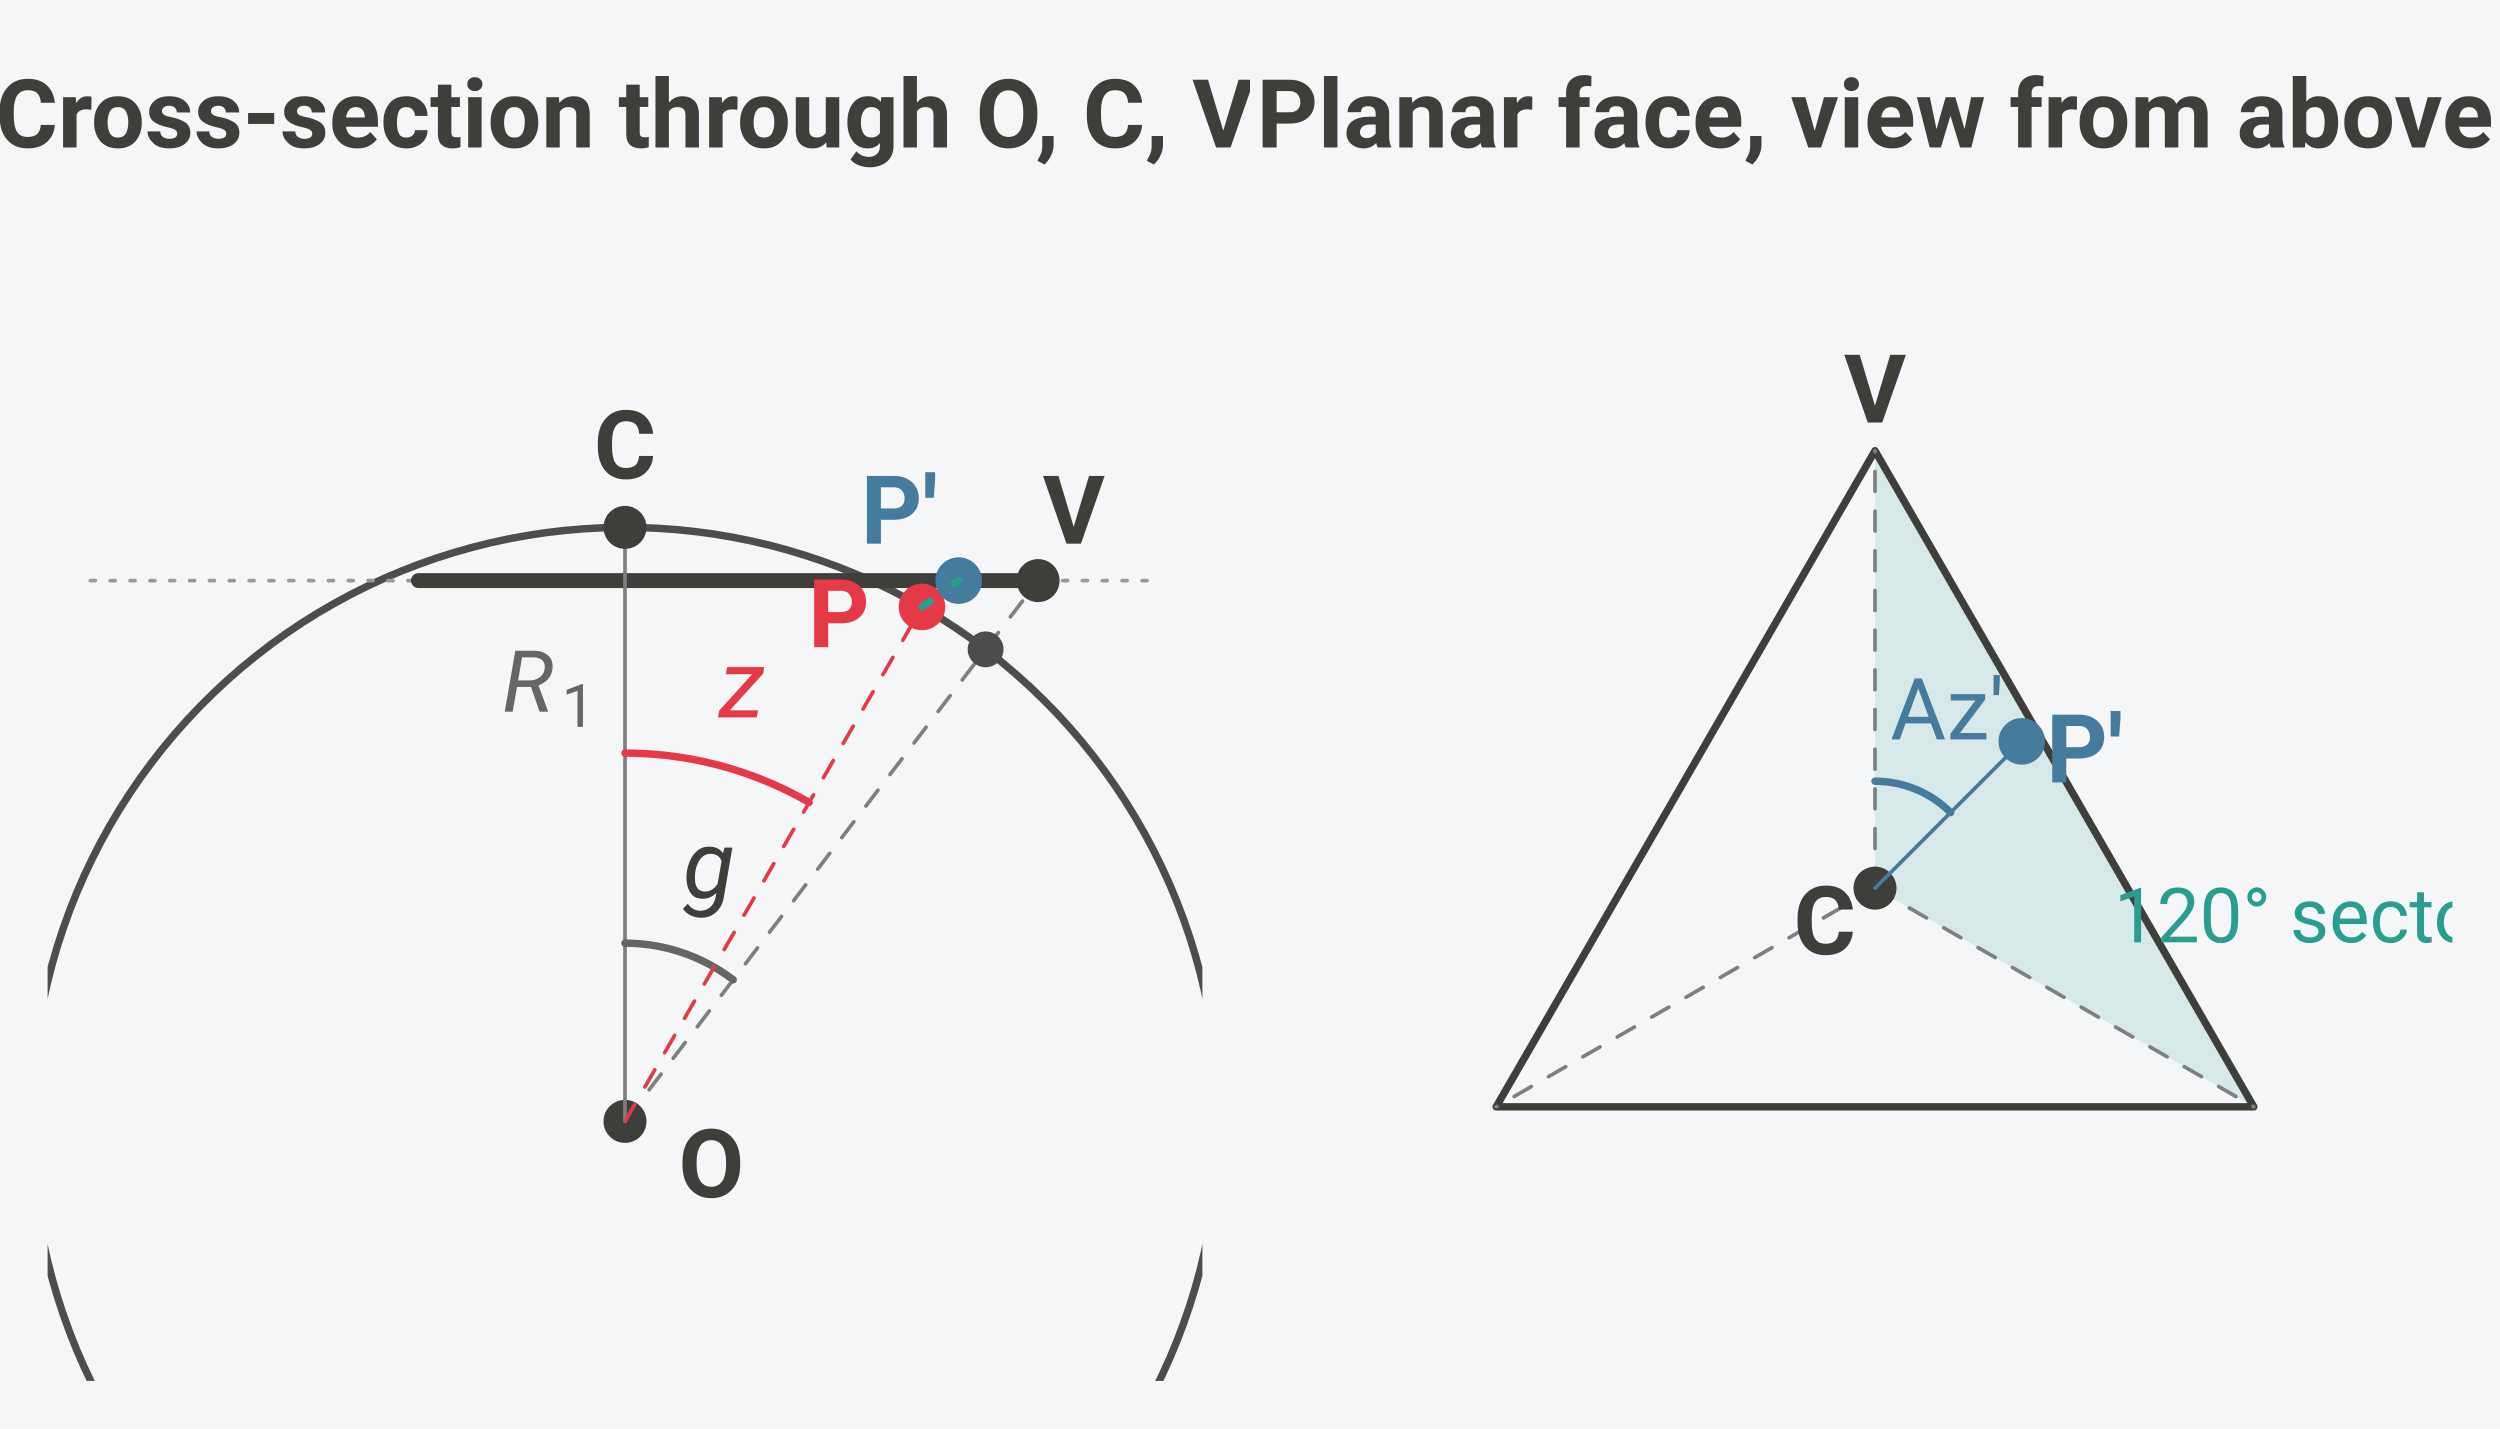
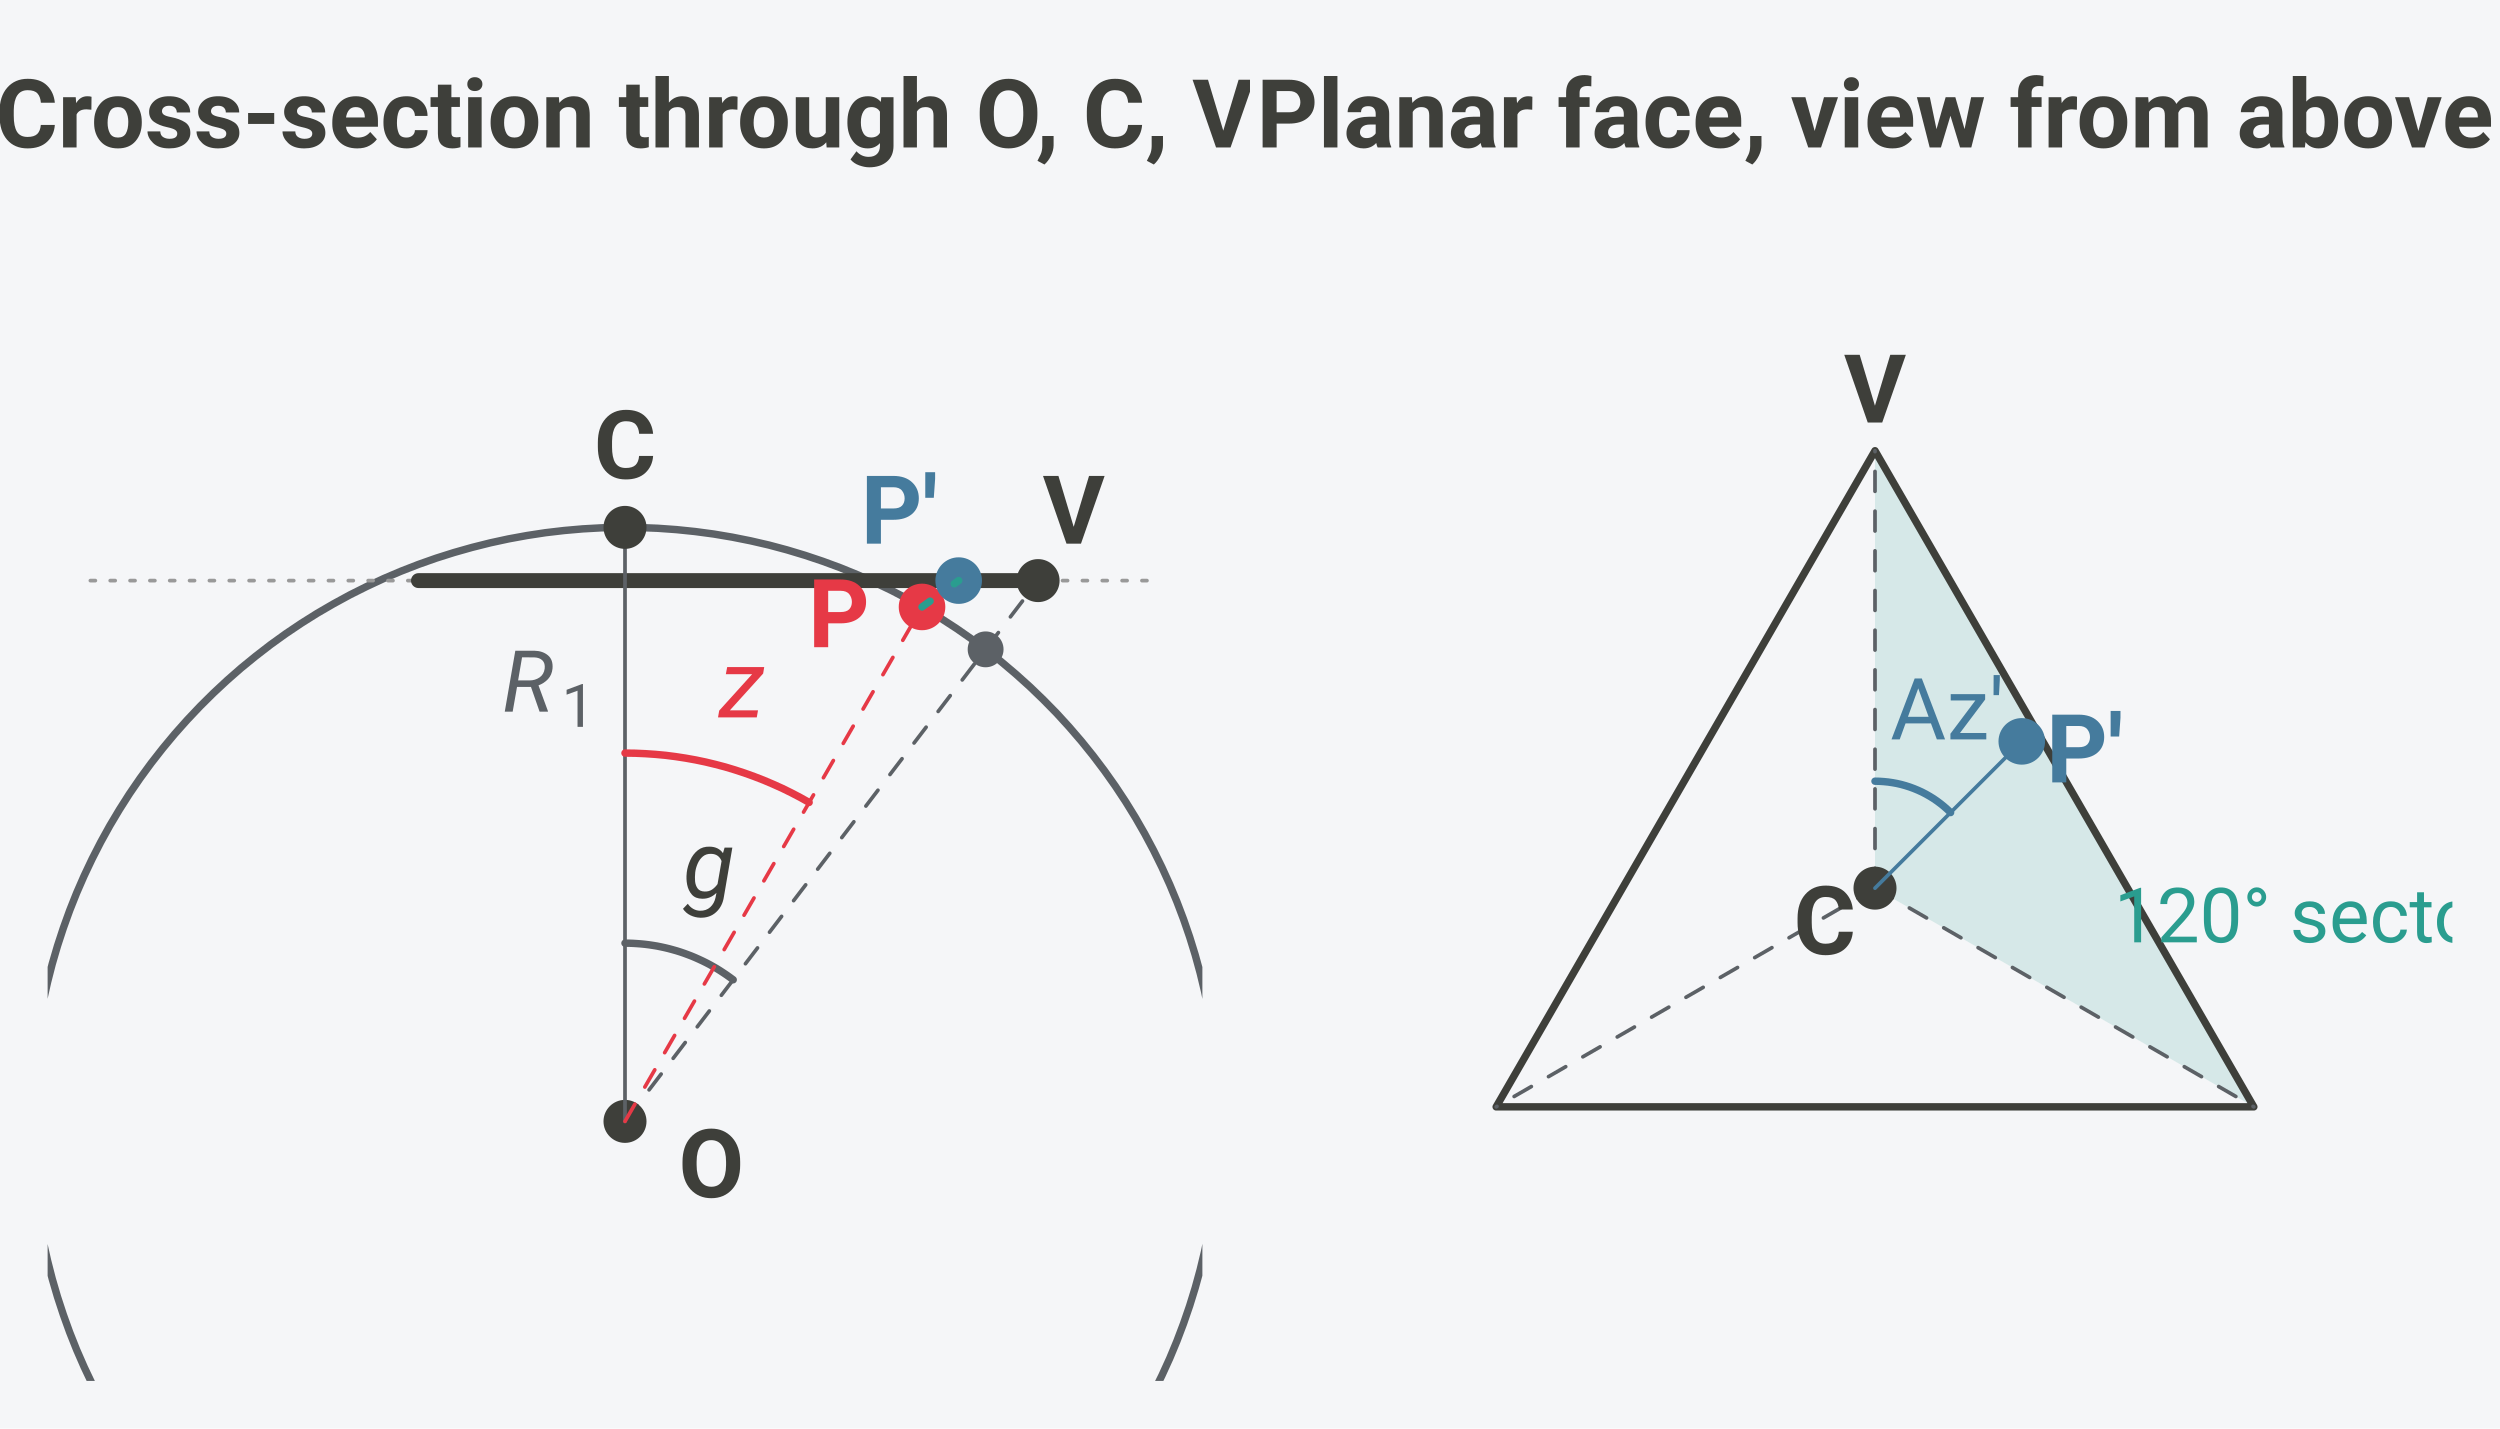
<svg xmlns="http://www.w3.org/2000/svg" width="504.00pt" height="288.00pt" viewBox="0 0 504.00 288.00">
  <g class="svglite">
    <defs>
      <style type="text/css">
    /* theme-aware-processed */
    .svglite line, .svglite polyline, .svglite polygon, .svglite path, .svglite circle {
      fill: none;
      stroke: #3E3F3A;
      stroke-linecap: round;
      stroke-linejoin: round;
      stroke-miterlimit: 10.00;
    }
    .svglite &gt; g &gt; rect {
      fill: none;
      stroke: #3E3F3A;
      stroke-linecap: round;
      stroke-linejoin: round;
      stroke-miterlimit: 10.00;
    }
    .svglite text {
      white-space: pre;
      fill: #3E3F3A;
    }
    .svglite g.glyphgroup path {
      fill: inherit;
      stroke: none;
    }
  </style>
    </defs>
    <rect class="svg-bg" width="100%" height="100%" style="stroke: none; fill: #F5F6F8;" />
    <defs>
      <clipPath id="cpMC4wMHw1MDQuMDB8MC4wMHwyODguMDA=">
        <rect x="0.00" y="0.00" width="504.00" height="288.00" />
      </clipPath>
    </defs>
    <g clip-path="url(#cpMC4wMHw1MDQuMDB8MC4wMHwyODguMDA=)">
</g>
    <defs>
      <clipPath id="cpMC4wMHwyNTIuMDB8MC4wMHwyODguMDA=">
        <rect x="0.00" y="0.00" width="252.00" height="288.00" />
      </clipPath>
    </defs>
    <g clip-path="url(#cpMC4wMHwyNTIuMDB8MC4wMHwyODguMDA=)">
      <text x="126.00" y="29.73" text-anchor="middle" style="font-size: 1.6em; font-weight: bold; font-family: &quot;Roboto&quot;, -apple-system, BlinkMacSystemFont, &quot;Segoe UI&quot;, system-ui, sans-serif;">Cross-section through O, C, V</text>
    </g>
    <defs>
      <clipPath id="cpOS42MHwyNDIuNDB8NDguMDB8Mjc4LjQw">
        <rect x="9.60" y="48.00" width="232.80" height="230.40" />
      </clipPath>
    </defs>
    <g clip-path="url(#cpOS42MHwyNDIuNDB8NDguMDB8Mjc4LjQw)">
-       <polyline points="245.75,226.07 245.69,222.29 245.51,218.51 245.22,214.74 244.80,210.99 244.26,207.24 243.61,203.52 242.84,199.82 241.95,196.14 240.95,192.50 239.83,188.88 238.60,185.31 237.26,181.78 235.81,178.29 234.24,174.84 232.57,171.45 230.79,168.11 228.91,164.83 226.93,161.62 224.84,158.46 222.66,155.38 220.38,152.36 218.01,149.42 215.54,146.55 212.99,143.76 210.34,141.06 207.62,138.44 204.81,135.91 201.92,133.46 198.96,131.11 195.93,128.86 192.83,126.70 189.66,124.64 186.42,122.68 183.13,120.82 179.78,119.07 176.37,117.43 172.92,115.89 169.42,114.46 165.87,113.15 162.29,111.95 158.67,110.86 155.01,109.88 151.33,109.03 147.62,108.29 143.89,107.66 140.15,107.16 136.38,106.77 132.61,106.50 128.84,106.35 125.05,106.32 121.27,106.41 117.50,106.62 113.73,106.95 109.98,107.39 106.24,107.96 102.52,108.64 98.83,109.44 95.16,110.36 91.52,111.39 87.92,112.53 84.35,113.79 80.83,115.16 77.35,116.64 73.92,118.24 70.54,119.93 67.22,121.74 63.95,123.64 60.75,125.65 57.61,127.76 54.54,129.97 51.55,132.28 48.62,134.67 45.78,137.16 43.01,139.74 40.33,142.40 37.73,145.15 35.22,147.97 32.80,150.88 30.47,153.86 28.24,156.91 26.10,160.03 24.07,163.22 22.13,166.47 20.30,169.78 18.58,173.14 16.96,176.56 15.45,180.02 14.05,183.54 12.77,187.09 11.59,190.69 10.53,194.32 9.59,197.98 8.76,201.67 8.05,205.38 7.45,209.11 6.98,212.86 6.62,216.63 6.38,220.40 6.26,224.18 6.26,227.96 6.38,231.74 6.62,235.51 6.98,239.28 7.45,243.03 8.05,246.76 8.76,250.48 9.59,254.16 10.53,257.82 11.59,261.45 12.77,265.05 14.05,268.60 15.45,272.12 16.96,275.58 18.58,279.00 20.30,282.37 22.13,285.67 24.07,288.92 26.10,292.11 28.24,295.23 30.47,298.28 32.80,301.26 35.22,304.17 37.73,306.99 40.33,309.74 43.01,312.40 45.78,314.98 48.62,317.47 51.55,319.87 54.54,322.17 57.61,324.38 60.75,326.49 63.95,328.50 67.22,330.40 70.54,332.21 73.92,333.91 77.35,335.50 80.83,336.98 84.35,338.35 87.92,339.61 91.52,340.75 95.16,341.78 98.83,342.70 102.52,343.50 106.24,344.18 109.98,344.75 113.73,345.19 117.50,345.52 121.27,345.73 125.05,345.82 128.84,345.79 132.61,345.64 136.38,345.37 140.15,344.99 143.89,344.48 147.62,343.86 151.33,343.11 155.01,342.26 158.67,341.28 162.29,340.19 165.87,338.99 169.42,337.68 172.92,336.25 176.37,334.71 179.78,333.07 183.13,331.32 186.42,329.46 189.66,327.50 192.83,325.44 195.93,323.28 198.96,321.03 201.92,318.68 204.81,316.24 207.62,313.70 210.34,311.08 212.99,308.38 215.54,305.59 218.01,302.72 220.38,299.78 222.66,296.77 224.84,293.68 226.93,290.52 228.91,287.31 230.79,284.03 232.57,280.69 234.24,277.30 235.81,273.86 237.26,270.37 238.60,266.83 239.83,263.26 240.95,259.64 241.95,256.00 242.84,252.32 243.61,248.62 244.26,244.90 244.80,241.15 245.22,237.40 245.51,233.63 245.69,229.85 245.75,226.07 " style="stroke-width: 1.50; stroke: #4D4D4D;" />
+       <polyline points="245.75,226.07 245.69,222.29 245.51,218.51 245.22,214.74 244.80,210.99 244.26,207.24 243.61,203.52 242.84,199.82 241.95,196.14 240.95,192.50 239.83,188.88 238.60,185.31 237.26,181.78 235.81,178.29 234.24,174.84 232.57,171.45 230.79,168.11 228.91,164.83 226.93,161.62 224.84,158.46 222.66,155.38 220.38,152.36 218.01,149.42 215.54,146.55 212.99,143.76 210.34,141.06 207.62,138.44 204.81,135.91 201.92,133.46 198.96,131.11 195.93,128.86 192.83,126.70 189.66,124.64 186.42,122.68 183.13,120.82 179.78,119.07 176.37,117.43 172.92,115.89 169.42,114.46 165.87,113.15 162.29,111.95 158.67,110.86 155.01,109.88 151.33,109.03 147.62,108.29 143.89,107.66 140.15,107.16 136.38,106.77 132.61,106.50 128.84,106.35 125.05,106.32 121.27,106.41 117.50,106.62 113.73,106.95 109.98,107.39 106.24,107.96 102.52,108.64 98.83,109.44 95.16,110.36 91.52,111.39 87.92,112.53 84.35,113.79 80.83,115.16 77.35,116.64 73.92,118.24 70.54,119.93 67.22,121.74 63.95,123.64 60.75,125.65 57.61,127.76 54.54,129.97 51.55,132.28 48.62,134.67 45.78,137.16 43.01,139.74 40.33,142.40 37.73,145.15 35.22,147.97 32.80,150.88 30.47,153.86 28.24,156.91 26.10,160.03 24.07,163.22 22.13,166.47 20.30,169.78 18.58,173.14 16.96,176.56 15.45,180.02 14.05,183.54 12.77,187.09 11.59,190.69 10.53,194.32 9.59,197.98 8.76,201.67 8.05,205.38 7.45,209.11 6.98,212.86 6.62,216.63 6.38,220.40 6.26,224.18 6.26,227.96 6.38,231.74 6.62,235.51 6.98,239.28 7.45,243.03 8.05,246.76 8.76,250.48 9.59,254.16 10.53,257.82 11.59,261.45 12.77,265.05 14.05,268.60 15.45,272.12 16.96,275.58 18.58,279.00 20.30,282.37 22.13,285.67 24.07,288.92 26.10,292.11 28.24,295.23 30.47,298.28 32.80,301.26 35.22,304.17 37.73,306.99 40.33,309.74 43.01,312.40 45.78,314.98 48.62,317.47 51.55,319.87 54.54,322.17 57.61,324.38 60.75,326.49 63.95,328.50 67.22,330.40 70.54,332.21 73.92,333.91 77.35,335.50 80.83,336.98 84.35,338.35 87.92,339.61 91.52,340.75 95.16,341.78 98.83,342.70 102.52,343.50 106.24,344.18 109.98,344.75 113.73,345.19 117.50,345.52 121.27,345.73 125.05,345.82 128.84,345.79 132.61,345.64 136.38,345.37 140.15,344.99 143.89,344.48 147.62,343.86 151.33,343.11 155.01,342.26 158.67,341.28 162.29,340.19 165.87,338.99 169.42,337.68 172.92,336.25 176.37,334.71 179.78,333.07 183.13,331.32 186.42,329.46 189.66,327.50 192.83,325.44 195.93,323.28 198.96,321.03 201.92,318.68 204.81,316.24 207.62,313.70 210.34,311.08 212.99,308.38 215.54,305.59 218.01,302.72 220.38,299.78 222.66,296.77 224.84,293.68 226.93,290.52 228.91,287.31 230.79,284.03 232.57,280.69 234.24,277.30 235.81,273.86 237.26,270.37 238.60,266.83 239.83,263.26 240.95,259.64 241.95,256.00 242.84,252.32 243.61,248.62 244.26,244.90 244.80,241.15 245.22,237.40 245.51,233.63 245.69,229.85 245.75,226.07 " style="stroke-width: 1.50; stroke: #5C6166;" />
      <polyline points="18.22,117.05 233.78,117.05 " style="stroke-width: 0.75; stroke: #999999; stroke-dasharray: 1.00,3.00;" />
      <polyline points="84.36,117.05 209.28,117.05 " style="stroke-width: 3.00;" />
-       <polyline points="126.00,226.07 209.28,117.05 " style="stroke-width: 0.75; stroke: #7F7F7F; stroke-dasharray: 4.00,4.00;" />
-       <circle cx="198.70" cy="130.91" r="3.24" style="stroke-width: 0.75; stroke: #4D4D4D; fill: #4D4D4D;" />
+       <polyline points="126.00,226.07 209.28,117.05 " style="stroke-width: 0.75; stroke: #5C6166; stroke-dasharray: 4.00,4.00;" />
+       <circle cx="198.70" cy="130.91" r="3.24" style="stroke-width: 0.75; stroke: #5C6166; fill: #5C6166;" />
      <circle class="theme-fill-fg" cx="209.28" cy="117.05" r="3.96" style="stroke-width: 0.75; fill: #3E3F3A;" />
      <text x="216.47" y="109.60" text-anchor="middle" style="font-size: 1.6em; font-weight: bold; font-family: &quot;Roboto&quot;, -apple-system, BlinkMacSystemFont, &quot;Segoe UI&quot;, system-ui, sans-serif;">V</text>
      <circle class="theme-fill-fg" cx="126.00" cy="226.07" r="3.96" style="stroke-width: 0.75; fill: #3E3F3A;" />
      <text x="136.78" y="241.37" style="font-size: 1.6em; font-weight: bold; font-family: &quot;Roboto&quot;, -apple-system, BlinkMacSystemFont, &quot;Segoe UI&quot;, system-ui, sans-serif;">O</text>
-       <polyline points="126.00,226.07 126.00,106.32 " style="stroke-width: 0.75; stroke: #7F7F7F;" />
+       <polyline points="126.00,226.07 126.00,106.32 " style="stroke-width: 0.75; stroke: #5C6166;" />
      <circle class="theme-fill-fg" cx="126.00" cy="106.32" r="3.96" style="stroke-width: 0.75; fill: #3E3F3A;" />
      <text x="126.00" y="96.47" text-anchor="middle" style="font-size: 1.6em; font-weight: bold; font-family: &quot;Roboto&quot;, -apple-system, BlinkMacSystemFont, &quot;Segoe UI&quot;, system-ui, sans-serif;">C</text>
-       <text x="101.26" y="143.47" style="font-size: 1.44em; font-style: italic;fill: #666666; font-family: &quot;Roboto&quot;, -apple-system, BlinkMacSystemFont, &quot;Segoe UI&quot;, system-ui, sans-serif;">R</text>
-       <text x="113.21" y="146.53" style="font-size: 1.008em;fill: #666666; font-family: &quot;Roboto&quot;, -apple-system, BlinkMacSystemFont, &quot;Segoe UI&quot;, system-ui, sans-serif;">1</text>
-       <polyline points="126.00,190.14 126.81,190.15 127.62,190.18 128.42,190.23 129.23,190.29 130.03,190.37 130.83,190.47 131.63,190.59 132.43,190.72 133.22,190.88 134.01,191.05 134.80,191.24 135.58,191.45 136.36,191.67 137.13,191.91 137.89,192.17 138.65,192.45 139.41,192.74 140.15,193.05 140.89,193.38 141.62,193.72 142.35,194.08 143.06,194.45 143.77,194.85 144.47,195.25 145.16,195.68 145.83,196.12 146.50,196.57 147.16,197.04 147.81,197.52 " style="stroke-width: 1.50; stroke: #666666;" />
+       <text x="101.26" y="143.47" style="font-size: 1.44em; font-style: italic;fill: #5C6166; font-family: &quot;Roboto&quot;, -apple-system, BlinkMacSystemFont, &quot;Segoe UI&quot;, system-ui, sans-serif;">R</text>
+       <text x="113.21" y="146.53" style="font-size: 1.008em;fill: #5C6166; font-family: &quot;Roboto&quot;, -apple-system, BlinkMacSystemFont, &quot;Segoe UI&quot;, system-ui, sans-serif;">1</text>
+       <polyline points="126.00,190.14 126.81,190.15 127.62,190.18 128.42,190.23 129.23,190.29 130.03,190.37 130.83,190.47 131.63,190.59 132.43,190.72 133.22,190.88 134.01,191.05 134.80,191.24 135.58,191.45 136.36,191.67 137.13,191.91 137.89,192.17 138.65,192.45 139.41,192.74 140.15,193.05 140.89,193.38 141.62,193.72 142.35,194.08 143.06,194.45 143.77,194.85 144.47,195.25 145.16,195.68 145.83,196.12 146.50,196.57 147.16,197.04 147.81,197.52 " style="stroke-width: 1.50; stroke: #5C6166;" />
      <text x="137.67" y="181.01" style="font-size: 1.6em; font-style: italic; font-family: &quot;Roboto&quot;, -apple-system, BlinkMacSystemFont, &quot;Segoe UI&quot;, system-ui, sans-serif;">g</text>
      <polyline points="126.00,226.07 185.88,122.36 " style="stroke-width: 0.75; stroke: #E63946; stroke-dasharray: 4.00,4.00;" />
      <circle cx="185.88" cy="122.36" r="4.32" style="stroke-width: 0.75; stroke: #E63946; fill: #E63946;" />
      <text x="169.11" y="130.48" text-anchor="middle" style="font-size: 1.6em; font-weight: bold;fill: #E63946; font-family: &quot;Roboto&quot;, -apple-system, BlinkMacSystemFont, &quot;Segoe UI&quot;, system-ui, sans-serif;">P</text>
      <circle cx="193.27" cy="117.05" r="4.32" style="stroke-width: 0.75; stroke: #457B9D; fill: #457B9D;" />
      <text x="181.30" y="109.60" text-anchor="middle" style="font-size: 1.6em; font-weight: bold;fill: #457B9D; font-family: &quot;Roboto&quot;, -apple-system, BlinkMacSystemFont, &quot;Segoe UI&quot;, system-ui, sans-serif;">P'</text>
      <polyline points="185.88,122.36 193.27,117.05 " style="stroke-width: 1.50; stroke: #2A9D8F; stroke-dasharray: 2.00,6.00;" />
      <polyline points="126.00,151.82 128.05,151.85 130.09,151.94 132.13,152.08 134.17,152.27 136.20,152.53 138.22,152.84 140.23,153.20 142.24,153.62 144.23,154.10 146.20,154.62 148.16,155.21 150.11,155.85 152.03,156.54 153.94,157.28 155.82,158.08 157.69,158.92 159.52,159.82 161.34,160.77 163.12,161.77 " style="stroke-width: 1.50; stroke: #E63946;" />
      <text x="144.94" y="144.62" style="font-size: 1.6em; font-style: italic;fill: #E63946; font-family: &quot;Roboto&quot;, -apple-system, BlinkMacSystemFont, &quot;Segoe UI&quot;, system-ui, sans-serif;">z</text>
    </g>
    <defs>
      <clipPath id="cpMjYxLjYwfDQ5NC40MHw0OC4wMHwyNzguNDA=">
        <rect x="261.60" y="48.00" width="232.80" height="230.40" />
      </clipPath>
    </defs>
    <g clip-path="url(#cpMjYxLjYwfDQ5NC40MHw0OC4wMHwyNzguNDA=)">
</g>
    <defs>
      <clipPath id="cpMjUyLjAwfDUwNC4wMHwwLjAwfDI4OC4wMA==">
        <rect x="252.00" y="0.00" width="252.00" height="288.00" />
      </clipPath>
    </defs>
    <g clip-path="url(#cpMjUyLjAwfDUwNC4wMHwwLjAwfDI4OC4wMA==)">
      <text x="378.00" y="29.73" text-anchor="middle" style="font-size: 1.6em; font-weight: bold; font-family: &quot;Roboto&quot;, -apple-system, BlinkMacSystemFont, &quot;Segoe UI&quot;, system-ui, sans-serif;">Planar face, view from above</text>
    </g>
    <g clip-path="url(#cpMjYxLjYwfDQ5NC40MHw0OC4wMHwyNzguNDA=)">
      <polygon points="378.00,179.05 378.00,90.87 454.37,223.14 " style="stroke-width: 0.75; stroke: none; fill: #2A9D8F; fill-opacity: 0.15;" />
      <polygon points="378.00,90.87 301.63,223.14 454.37,223.14 " style="stroke-width: 1.50;" />
-       <polyline points="378.00,179.05 378.00,90.87 " style="stroke-width: 0.75; stroke: #7F7F7F; stroke-dasharray: 4.00,4.00;" />
-       <polyline points="378.00,179.05 301.63,223.14 " style="stroke-width: 0.75; stroke: #7F7F7F; stroke-dasharray: 4.00,4.00;" />
-       <polyline points="378.00,179.05 454.37,223.14 " style="stroke-width: 0.75; stroke: #7F7F7F; stroke-dasharray: 4.00,4.00;" />
+       <polyline points="378.00,179.05 378.00,90.87 " style="stroke-width: 0.75; stroke: #5C6166; stroke-dasharray: 4.00,4.00;" />
+       <polyline points="378.00,179.05 301.63,223.14 " style="stroke-width: 0.75; stroke: #5C6166; stroke-dasharray: 4.00,4.00;" />
+       <polyline points="378.00,179.05 454.37,223.14 " style="stroke-width: 0.75; stroke: #5C6166; stroke-dasharray: 4.00,4.00;" />
      <circle class="theme-fill-fg" cx="378.00" cy="179.05" r="3.96" style="stroke-width: 0.75; fill: #3E3F3A;" />
      <text x="367.86" y="192.38" text-anchor="middle" style="font-size: 1.6em; font-weight: bold; font-family: &quot;Roboto&quot;, -apple-system, BlinkMacSystemFont, &quot;Segoe UI&quot;, system-ui, sans-serif;">C</text>
      <text x="378.00" y="85.18" text-anchor="middle" style="font-size: 1.6em; font-weight: bold; font-family: &quot;Roboto&quot;, -apple-system, BlinkMacSystemFont, &quot;Segoe UI&quot;, system-ui, sans-serif;">V</text>
      <circle cx="407.59" cy="149.46" r="4.32" style="stroke-width: 0.75; stroke: #457B9D; fill: #457B9D;" />
      <text x="420.27" y="157.73" text-anchor="middle" style="font-size: 1.6em; font-weight: bold;fill: #457B9D; font-family: &quot;Roboto&quot;, -apple-system, BlinkMacSystemFont, &quot;Segoe UI&quot;, system-ui, sans-serif;">P'</text>
      <polyline points="378.00,179.05 407.59,149.46 " style="stroke-width: 0.75; stroke: #457B9D;" />
      <polyline points="378.00,157.49 378.89,157.51 379.78,157.57 380.67,157.66 381.55,157.79 382.42,157.95 383.29,158.15 384.15,158.39 385.00,158.66 385.84,158.97 386.66,159.31 387.47,159.68 388.26,160.09 389.03,160.53 389.79,161.00 390.53,161.51 391.24,162.04 391.93,162.60 392.60,163.19 393.24,163.81 " style="stroke-width: 1.50; stroke: #457B9D;" />
      <text x="392.56" y="149.06" text-anchor="middle" style="font-size: 1.44em;fill: #457B9D; font-family: &quot;Roboto&quot;, -apple-system, BlinkMacSystemFont, &quot;Segoe UI&quot;, system-ui, sans-serif;">Az'</text>
      <text x="426.18" y="189.97" style="font-size: 1.28em;fill: #2A9D8F; font-family: &quot;Roboto&quot;, -apple-system, BlinkMacSystemFont, &quot;Segoe UI&quot;, system-ui, sans-serif;">120° sector</text>
    </g>
  </g>
</svg>
